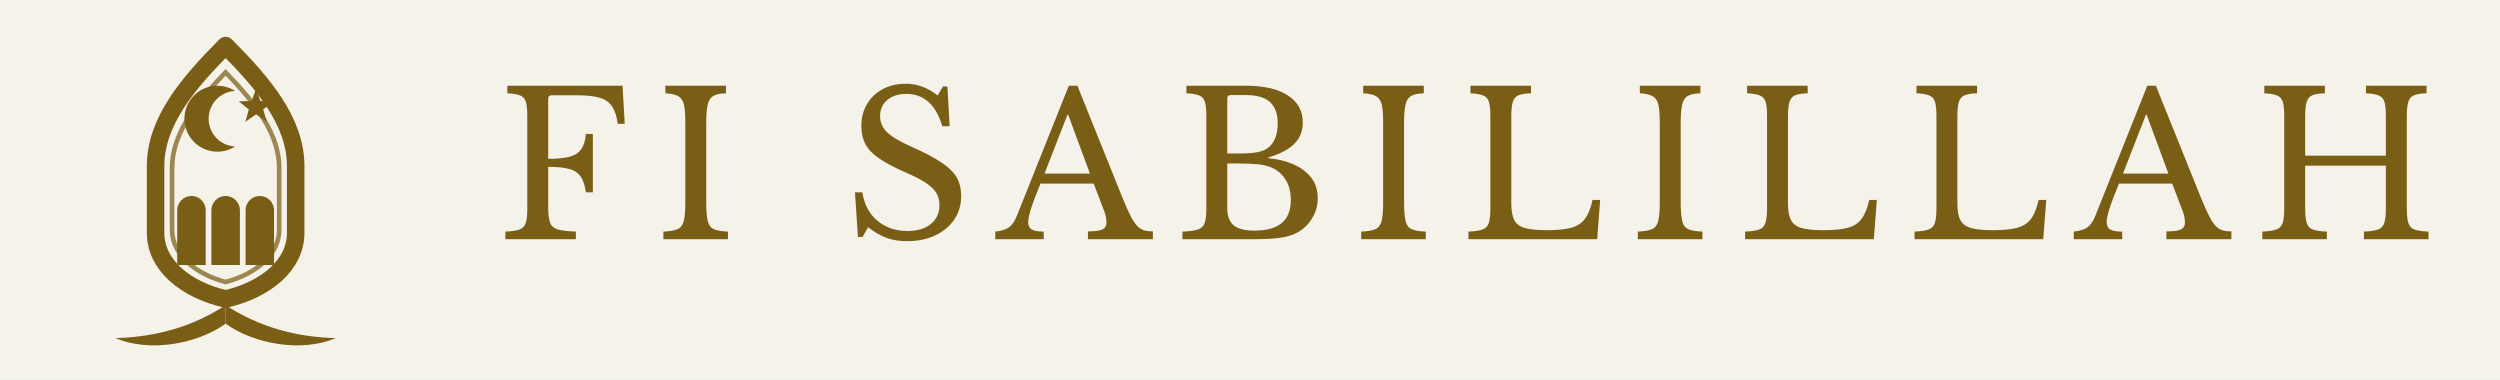
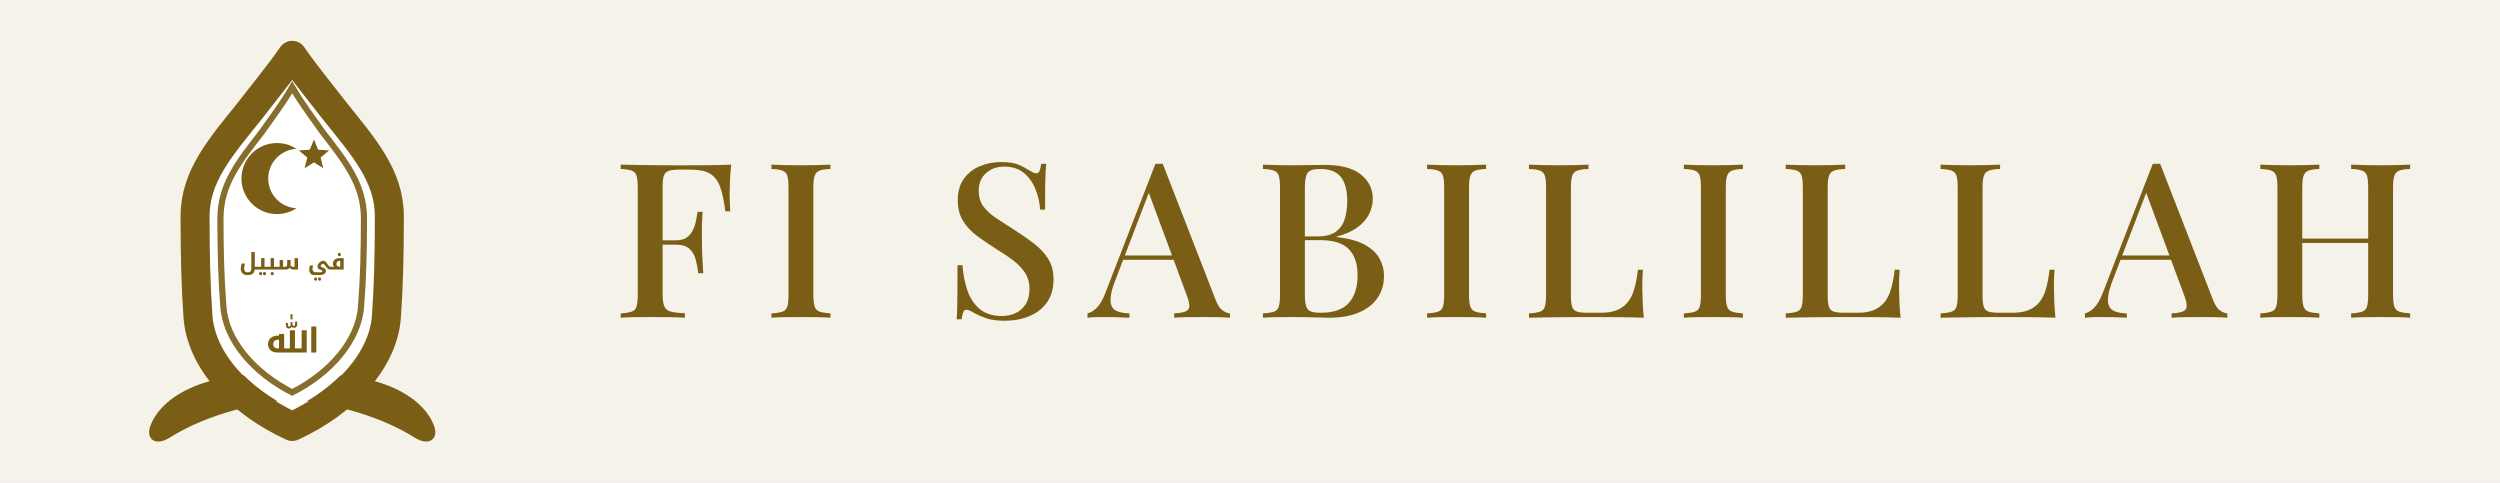
- <svg xmlns="http://www.w3.org/2000/svg" viewBox="0 0 554 84" role="img" aria-label="Fi Sabilillah">
-   <rect width="554" height="84" fill="#F5F2E9" />
-   <g transform="translate(13.478,5.535) scale(1.14132)">
-     <path d="M32 4 C39.4 11.4 45.6 18.8 45.6 27.4 L45.6 40.4 C45.6 46.6 39.8 51.4 32 53.2 C24.2 51.4 18.4 46.6 18.4 40.4 L18.4 27.4 C18.4 18.8 24.6 11.4 32 4 Z" fill="none" stroke="#7A5E15" stroke-width="3.4" stroke-linejoin="round" />
-     <path d="M32 9.2 C38.2 15.6 42.4 21.4 42.4 27.8 L42.4 39.8 C42.4 44.6 37.8 48.4 32 49.9 C26.2 48.4 21.6 44.6 21.6 39.8 L21.6 27.8 C21.6 21.4 25.8 15.6 32 9.2 Z" fill="none" stroke="#7A5E15" stroke-width="0.9" opacity="0.72" />
-     <path d="M33.845 12.806 A6.4 6.4 0 1 0 33.845 23.594 A5.4 5.4 0 0 1 33.845 12.806 Z" fill="#7A5E15" />
-     <path d="M37.9 12.4 L38.75 14.75 L41.25 14.83 L39.3 16.4 L39.98 18.8 L37.9 17.36 L35.82 18.8 L36.5 16.4 L34.55 14.83 L37.05 14.75 Z" fill="#7A5E15" />
-     <path d="M22.60 46.60 L22.60 35.97 C22.60 34.45 23.85 33.20 25.37 33.20 C26.89 33.20 28.13 34.45 28.13 35.97 L28.13 46.60 Z M29.23 46.60 L29.23 35.97 C29.23 34.45 30.48 33.20 32.00 33.20 C33.52 33.20 34.77 34.45 34.77 35.97 L34.77 46.60 Z M35.87 46.60 L35.87 35.97 C35.87 34.45 37.11 33.20 38.63 33.20 C40.16 33.20 41.40 34.45 41.40 35.97 L41.40 46.60 Z" fill="#7A5E15" />
-     <path d="M32 54.4 C25.6 58.6 18.4 60.6 10.6 60.8 C17.2 63.6 26.4 62.0 32 58.0 Z" fill="#7A5E15" />
-     <path d="M32 54.4 C38.4 58.6 45.6 60.6 53.4 60.8 C46.8 63.6 37.6 62.0 32 58.0 Z" fill="#7A5E15" />
+ <svg xmlns="http://www.w3.org/2000/svg" viewBox="0 0 539 104" role="img" aria-label="Fi Sabilillah">
+   <defs>
+     <linearGradient id="fsWord" x1="0" y1="0" x2="0" y2="1">
+       <stop offset="0%" stop-color="#FFFDF6" />
+       <stop offset="62%" stop-color="#F5F2E9" />
+       <stop offset="100%" stop-color="#E8DCC0" />
+     </linearGradient>
+   </defs>
+   <rect width="539" height="104" fill="#F5F2E9" />
+   <g transform="translate(12.985,6.299) scale(1.56296)">
+     <path d="M32 51 C25.4 51.8 19.4 53.6 15 56.4 C13.2 57.5 11.8 56.6 12.4 54.8 C14.2 49.8 22.2 46.6 32 48 Z" fill="#7A5E15" />
+     <path d="M32 51 C38.6 51.8 44.6 53.6 49 56.4 C50.8 57.5 52.2 56.6 51.6 54.8 C49.8 49.8 41.8 46.6 32 48 Z" fill="#7A5E15" />
+     <path d="M32 6 C33.6 8.4 35.2 10.4 36.9 12.6 C40.4 17 43.4 20.6 43.4 25.9 C43.4 30.8 43.3 35 43 39.2 C42.7 44.4 38.2 49.4 32 52.4 C25.8 49.4 21.3 44.4 21 39.2 C20.7 35 20.6 30.8 20.6 25.9 C20.6 20.6 23.6 17 27.1 12.6 C28.8 10.4 30.4 8.4 32 6 Z" fill="#FFFFFF" />
+     <path d="M32 3.6 C33.8 6.2 35.8 8.6 37.8 11.2 C41.8 16.2 45.4 20.2 45.4 25.8 C45.4 31 45.3 35.4 45 39.6 C44.6 45.6 39.4 51.4 32 54.8 C24.6 51.4 19.4 45.6 19 39.6 C18.7 35.4 18.6 31 18.6 25.8 C18.6 20.2 22.2 16.2 26.2 11.2 C28.2 8.6 30.2 6.2 32 3.6 Z" fill="none" stroke="#7A5E15" stroke-width="4.0" stroke-linejoin="round" />
+     <path d="M32 8 C33.4 10.4 34.8 12.2 36.2 14.2 C39.3 18.2 41.9 21.4 41.9 26.1 C41.9 30.5 41.8 34.4 41.5 38.2 C41.2 42.9 37.3 47.4 32 50.1 C26.7 47.4 22.8 42.9 22.5 38.2 C22.2 34.4 22.1 30.5 22.1 26.1 C22.1 21.4 24.7 18.2 27.8 14.2 C29.2 12.2 30.6 10.4 32 8 Z" fill="none" stroke="#7A5E15" stroke-width="0.85" opacity="0.9" />
+     <path d="M32.591 16.505 A4.9 4.9 0 1 0 32.591 24.695 A4.1 4.1 0 0 1 32.591 16.505 Z" fill="#7A5E15" />
+     <path d="M35.00 15.20 L35.57 16.62 L37.09 16.72 L35.92 17.70 L36.29 19.18 L35.00 18.37 L33.71 19.18 L34.08 17.70 L32.91 16.72 L34.43 16.62 Z" fill="#7A5E15" />
+     <path d="M26.83 33.15Q26.78 33.91 25.90 33.91H25.76Q25.50 33.91 25.30 33.80Q25.11 33.69 25.00 33.49Q24.90 33.28 24.90 33.02Q24.90 32.84 24.94 32.66Q24.99 32.47 25.06 32.32H25.48Q25.43 32.49 25.40 32.68Q25.37 32.87 25.37 33.03Q25.37 33.26 25.49 33.40Q25.60 33.53 25.79 33.53H25.89Q26.13 33.53 26.25 33.40Q26.36 33.27 26.36 33.03V30.74H26.84V32.77H27.25Q27.26 32.77 27.26 32.78V33.14Q27.26 33.15 27.25 33.15Z M27.22 33.15Q27.20 33.15 27.20 33.14V32.78Q27.20 32.77 27.22 32.77H27.71V31.58H28.18V32.77H28.65Q28.67 32.77 28.67 32.78V33.14Q28.67 33.15 28.65 33.15ZM27.64 33.94Q27.54 33.94 27.48 33.88Q27.43 33.82 27.43 33.72Q27.43 33.61 27.48 33.55Q27.54 33.49 27.64 33.49Q27.74 33.49 27.79 33.55Q27.85 33.61 27.85 33.72Q27.85 33.82 27.79 33.88Q27.73 33.94 27.64 33.94ZM28.18 33.94Q28.08 33.94 28.02 33.88Q27.97 33.82 27.97 33.72Q27.97 33.61 28.02 33.55Q28.08 33.49 28.18 33.49Q28.28 33.49 28.33 33.55Q28.39 33.61 28.39 33.72Q28.39 33.82 28.33 33.88Q28.27 33.94 28.18 33.94Z M28.62 33.15Q28.61 33.15 28.61 33.14V32.78Q28.61 32.77 28.62 32.77H29.02V31.58H29.49V32.77H29.90Q29.92 32.77 29.92 32.78V33.14Q29.92 33.15 29.90 33.15ZM29.24 33.94Q29.14 33.94 29.09 33.88Q29.03 33.82 29.03 33.72Q29.03 33.61 29.09 33.55Q29.14 33.49 29.24 33.49Q29.34 33.49 29.40 33.55Q29.45 33.61 29.45 33.72Q29.45 33.82 29.39 33.88Q29.34 33.94 29.24 33.94Z M32.14 33.15Q31.87 33.15 31.64 32.91Q31.46 33.15 31.11 33.15H29.87Q29.85 33.15 29.85 33.14V32.78Q29.85 32.77 29.87 32.77H30.27V31.83H30.74V32.77H31.01Q31.17 32.77 31.24 32.68Q31.31 32.60 31.31 32.40V31.83H31.78V32.44Q31.78 32.52 31.77 32.58Q31.85 32.69 31.93 32.73Q32.00 32.77 32.13 32.77H32.32V31.58H32.80V33.15Z M34.99 33.91Q34.79 33.91 34.65 33.81Q34.51 33.72 34.43 33.56Q34.35 33.39 34.35 33.19Q34.35 32.88 34.45 32.58H34.87Q34.83 32.71 34.82 32.83Q34.80 32.95 34.80 33.12Q34.80 33.23 34.86 33.32Q34.91 33.42 35.00 33.47Q35.08 33.53 35.18 33.53H35.73Q35.86 33.53 35.96 33.52Q36.06 33.51 36.11 33.47Q36.17 33.44 36.17 33.36Q36.17 33.26 35.95 33.20Q35.69 33.14 35.59 33.02Q35.48 32.91 35.48 32.72Q35.48 32.55 35.60 32.37Q35.68 32.25 35.80 32.15Q35.91 32.05 36.04 32.00Q36.16 31.94 36.28 31.94Q36.38 31.94 36.47 31.98Q36.57 32.03 36.67 32.13Q36.76 32.24 36.90 32.44Q37.04 32.65 37.13 32.71Q37.22 32.77 37.33 32.77H37.34Q37.36 32.77 37.36 32.78V33.14Q37.36 33.15 37.34 33.15H37.33Q37.16 33.15 37.03 33.10Q36.91 33.06 36.79 32.92Q36.75 32.89 36.63 32.70Q36.48 32.50 36.39 32.43Q36.31 32.36 36.23 32.36Q36.17 32.36 36.10 32.41Q36.03 32.46 35.97 32.53Q35.92 32.60 35.92 32.65Q35.92 32.78 36.15 32.85Q36.35 32.92 36.45 32.98Q36.64 33.11 36.64 33.34Q36.64 33.62 36.42 33.76Q36.19 33.91 35.73 33.91ZM35.23 34.69Q35.13 34.69 35.08 34.63Q35.02 34.57 35.02 34.47Q35.02 34.36 35.08 34.30Q35.13 34.24 35.23 34.24Q35.33 34.24 35.39 34.30Q35.44 34.36 35.44 34.47Q35.44 34.57 35.38 34.63Q35.33 34.69 35.23 34.69ZM35.77 34.69Q35.67 34.69 35.62 34.63Q35.56 34.57 35.56 34.47Q35.56 34.36 35.62 34.30Q35.67 34.24 35.77 34.24Q35.87 34.24 35.92 34.30Q35.98 34.36 35.98 34.47Q35.98 34.57 35.92 34.63Q35.87 34.69 35.77 34.69Z M38.50 31.31Q38.40 31.31 38.35 31.25Q38.29 31.19 38.29 31.08Q38.29 30.98 38.34 30.92Q38.40 30.85 38.50 30.85Q38.60 30.85 38.65 30.92Q38.71 30.98 38.71 31.08Q38.71 31.19 38.65 31.25Q38.60 31.31 38.50 31.31ZM37.31 33.15Q37.29 33.15 37.29 33.14V32.78Q37.29 32.77 37.31 32.77H37.76Q37.61 32.59 37.61 32.35Q37.61 32.00 37.86 31.79Q38.10 31.58 38.54 31.58H39.10V33.15ZM38.54 32.77H38.63V31.96H38.55Q38.33 31.96 38.21 32.07Q38.10 32.18 38.10 32.38Q38.10 32.57 38.21 32.67Q38.32 32.77 38.54 32.77Z M31.77 39.31H32.04V40.03H31.77ZM31.54 41.29Q31.34 41.29 31.24 41.17Q31.13 41.05 31.13 40.83V40.53H31.42V40.75Q31.42 40.88 31.46 40.95Q31.49 41.01 31.59 41.01Q31.68 41.01 31.73 40.96Q31.77 40.92 31.77 40.79V40.41H32.04V40.70Q32.04 40.80 32.08 40.86Q32.11 40.92 32.22 40.92Q32.32 40.92 32.35 40.87Q32.39 40.82 32.39 40.66V40.34H32.69V40.73Q32.69 40.95 32.57 41.07Q32.46 41.19 32.26 41.19Q32.04 41.19 31.92 41.05Q31.81 41.29 31.54 41.29ZM34.63 41.01H35.33V44.60H34.63ZM30.05 44.60Q29.39 44.60 29.03 44.30Q28.67 43.99 28.67 43.44Q28.67 43.06 28.85 42.80Q29.03 42.53 29.34 42.40Q29.65 42.26 30.05 42.26H30.18V42.03H30.89V44.03H31.68V41.53H32.38V44.03H33.30V41.53H34.00V44.60ZM30.18 44.03V42.83H30.06Q29.74 42.83 29.57 42.99Q29.39 43.14 29.39 43.45Q29.39 43.73 29.56 43.88Q29.73 44.03 30.05 44.03Z" fill="#7A5E15" />
  </g>
-   <g fill="#7A5E15">
-     <g transform="translate(110.00,53.00) scale(0.04416,-0.04416)">
-       <path d="M260.00 159.00Q260.00 108.00 269.50 82.50Q279.00 57.00 309.00 48.50Q339.00 40.00 399.00 38.00V0.00H45.00V38.00Q92.00 40.00 115.50 48.50Q139.00 57.00 147.00 81.00Q155.00 105.00 155.00 152.00V618.00Q155.00 665.00 148.00 688.50Q141.00 712.00 119.50 721.00Q98.00 730.00 55.00 732.00V770.00H633.00L644.00 579.00H609.00Q601.00 636.00 580.00 667.00Q559.00 698.00 517.50 710.00Q476.00 722.00 404.00 722.00H277.00Q260.00 722.00 260.00 705.00V403.00Q325.00 403.00 365.00 413.00Q405.00 423.00 425.00 450.50Q445.00 478.00 449.00 528.00H484.00V235.00H449.00Q442.00 286.00 423.50 313.50Q405.00 341.00 366.50 352.00Q328.00 363.00 260.00 363.00Z" />
-     </g>
-     <g transform="translate(145.02,53.00) scale(0.04416,-0.04416)">
-       <path d="M45.00 0.00V38.00Q92.00 40.00 115.50 50.00Q139.00 60.00 147.00 90.00Q155.00 120.00 155.00 182.00V588.00Q155.00 645.00 148.00 675.00Q141.00 705.00 119.50 717.50Q98.00 730.00 55.00 732.00V770.00H359.00V732.00Q316.00 731.00 295.00 718.50Q274.00 706.00 267.00 674.00Q260.00 642.00 260.00 581.00V189.00Q260.00 123.00 267.50 91.50Q275.00 60.00 298.50 50.00Q322.00 40.00 369.00 38.00V0.00Z" />
-     </g>
-     <g transform="translate(186.90,53.00) scale(0.04416,-0.04416)">
-       <path d="M73.00 11.00 58.00 235.00H95.00Q109.00 144.00 170.50 92.50Q232.00 41.00 322.00 41.00Q396.00 41.00 439.00 76.50Q482.00 112.00 482.00 171.00Q482.00 205.00 466.50 231.50Q451.00 258.00 413.00 283.00Q375.00 308.00 307.00 337.00Q224.00 374.00 176.50 407.00Q129.00 440.00 109.50 478.50Q90.00 517.00 90.00 568.00Q90.00 630.00 118.50 678.00Q147.00 726.00 197.50 753.00Q248.00 780.00 314.00 780.00Q398.00 780.00 473.00 721.00L499.00 766.00H522.00L533.00 567.00H496.00Q472.00 649.00 426.50 689.00Q381.00 729.00 317.00 729.00Q256.00 729.00 220.00 698.50Q184.00 668.00 184.00 618.00Q184.00 571.00 218.00 537.50Q252.00 504.00 337.00 466.00Q436.00 422.00 491.50 385.00Q547.00 348.00 569.00 309.00Q591.00 270.00 591.00 217.00Q591.00 150.00 556.50 99.00Q522.00 48.00 461.00 19.00Q400.00 -10.00 319.00 -10.00Q262.00 -10.00 216.50 6.50Q171.00 23.00 124.00 60.00L96.00 11.00Z" />
-     </g>
-     <g transform="translate(220.82,53.00) scale(0.04416,-0.04416)">
-       <path d="M-6.00 0.00V38.00Q40.00 43.00 63.00 59.50Q86.00 76.00 103.00 119.00L363.00 770.00H406.00L633.00 206.00Q656.00 150.00 673.00 116.50Q690.00 83.00 706.00 66.50Q722.00 50.00 740.50 44.50Q759.00 39.00 785.00 39.00V0.00H459.00V39.00Q512.00 39.00 532.00 49.00Q552.00 59.00 552.00 82.00Q552.00 102.00 547.50 119.50Q543.00 137.00 529.00 171.00L488.00 279.00H221.00Q187.00 197.00 173.00 152.00Q159.00 107.00 159.00 87.00Q159.00 59.00 177.50 48.50Q196.00 38.00 237.00 38.00V0.00ZM241.00 329.00H469.00L360.00 624.00H356.00Z" />
-     </g>
-     <g transform="translate(260.35,53.00) scale(0.04416,-0.04416)">
-       <path d="M38.00 0.00V38.00Q90.00 40.00 115.50 48.50Q141.00 57.00 149.50 81.00Q158.00 105.00 158.00 152.00V618.00Q158.00 665.00 151.00 688.50Q144.00 712.00 122.50 721.00Q101.00 730.00 58.00 732.00V770.00H357.00Q492.00 770.00 567.00 721.50Q642.00 673.00 642.00 585.00Q642.00 521.00 599.50 478.50Q557.00 436.00 469.00 410.00V406.00Q534.00 401.00 590.50 377.50Q647.00 354.00 682.00 311.50Q717.00 269.00 717.00 206.00Q717.00 150.00 688.00 103.50Q659.00 57.00 612.00 32.00Q578.00 14.00 529.50 7.00Q481.00 0.00 398.00 0.00ZM319.00 430.00Q384.00 430.00 414.00 436.50Q444.00 443.00 460.00 453.00Q486.00 469.00 501.00 501.00Q516.00 533.00 516.00 581.00Q516.00 653.00 477.50 688.00Q439.00 723.00 357.00 723.00H280.00Q263.00 723.00 263.00 706.00V430.00ZM400.00 43.00Q582.00 43.00 582.00 196.00Q582.00 254.00 557.50 295.50Q533.00 337.00 490.00 357.00Q459.00 372.00 415.50 376.00Q372.00 380.00 308.00 380.00H263.00V157.00Q263.00 96.00 295.00 69.50Q327.00 43.00 400.00 43.00Z" />
-     </g>
-     <g transform="translate(299.66,53.00) scale(0.04416,-0.04416)">
-       <path d="M45.00 0.00V38.00Q92.00 40.00 115.50 50.00Q139.00 60.00 147.00 90.00Q155.00 120.00 155.00 182.00V588.00Q155.00 645.00 148.00 675.00Q141.00 705.00 119.50 717.50Q98.00 730.00 55.00 732.00V770.00H359.00V732.00Q316.00 731.00 295.00 718.50Q274.00 706.00 267.00 674.00Q260.00 642.00 260.00 581.00V189.00Q260.00 123.00 267.50 91.50Q275.00 60.00 298.50 50.00Q322.00 40.00 369.00 38.00V0.00Z" />
-     </g>
-     <g transform="translate(323.42,53.00) scale(0.04416,-0.04416)">
-       <path d="M691.00 0.00H45.00V38.00Q92.00 40.00 115.50 48.50Q139.00 57.00 147.00 81.00Q155.00 105.00 155.00 152.00V618.00Q155.00 665.00 148.00 688.50Q141.00 712.00 119.50 721.00Q98.00 730.00 55.00 732.00V770.00H359.00V732.00Q316.00 731.00 295.00 721.50Q274.00 712.00 267.00 687.00Q260.00 662.00 260.00 611.00V180.00Q260.00 124.00 275.50 95.00Q291.00 66.00 330.00 55.50Q369.00 45.00 438.00 45.00Q515.00 45.00 560.00 57.00Q605.00 69.00 629.50 102.00Q654.00 135.00 668.00 197.00H706.00Z" />
-     </g>
-     <g transform="translate(360.96,53.00) scale(0.04416,-0.04416)">
-       <path d="M45.00 0.00V38.00Q92.00 40.00 115.50 50.00Q139.00 60.00 147.00 90.00Q155.00 120.00 155.00 182.00V588.00Q155.00 645.00 148.00 675.00Q141.00 705.00 119.50 717.50Q98.00 730.00 55.00 732.00V770.00H359.00V732.00Q316.00 731.00 295.00 718.50Q274.00 706.00 267.00 674.00Q260.00 642.00 260.00 581.00V189.00Q260.00 123.00 267.50 91.50Q275.00 60.00 298.50 50.00Q322.00 40.00 369.00 38.00V0.00Z" />
-     </g>
-     <g transform="translate(384.73,53.00) scale(0.04416,-0.04416)">
-       <path d="M691.00 0.00H45.00V38.00Q92.00 40.00 115.50 48.50Q139.00 57.00 147.00 81.00Q155.00 105.00 155.00 152.00V618.00Q155.00 665.00 148.00 688.50Q141.00 712.00 119.50 721.00Q98.00 730.00 55.00 732.00V770.00H359.00V732.00Q316.00 731.00 295.00 721.50Q274.00 712.00 267.00 687.00Q260.00 662.00 260.00 611.00V180.00Q260.00 124.00 275.50 95.00Q291.00 66.00 330.00 55.50Q369.00 45.00 438.00 45.00Q515.00 45.00 560.00 57.00Q605.00 69.00 629.50 102.00Q654.00 135.00 668.00 197.00H706.00Z" />
-     </g>
-     <g transform="translate(422.27,53.00) scale(0.04416,-0.04416)">
-       <path d="M691.00 0.00H45.00V38.00Q92.00 40.00 115.50 48.50Q139.00 57.00 147.00 81.00Q155.00 105.00 155.00 152.00V618.00Q155.00 665.00 148.00 688.50Q141.00 712.00 119.50 721.00Q98.00 730.00 55.00 732.00V770.00H359.00V732.00Q316.00 731.00 295.00 721.50Q274.00 712.00 267.00 687.00Q260.00 662.00 260.00 611.00V180.00Q260.00 124.00 275.50 95.00Q291.00 66.00 330.00 55.50Q369.00 45.00 438.00 45.00Q515.00 45.00 560.00 57.00Q605.00 69.00 629.50 102.00Q654.00 135.00 668.00 197.00H706.00Z" />
-     </g>
-     <g transform="translate(459.81,53.00) scale(0.04416,-0.04416)">
-       <path d="M-6.00 0.00V38.00Q40.00 43.00 63.00 59.50Q86.00 76.00 103.00 119.00L363.00 770.00H406.00L633.00 206.00Q656.00 150.00 673.00 116.50Q690.00 83.00 706.00 66.50Q722.00 50.00 740.50 44.50Q759.00 39.00 785.00 39.00V0.00H459.00V39.00Q512.00 39.00 532.00 49.00Q552.00 59.00 552.00 82.00Q552.00 102.00 547.50 119.50Q543.00 137.00 529.00 171.00L488.00 279.00H221.00Q187.00 197.00 173.00 152.00Q159.00 107.00 159.00 87.00Q159.00 59.00 177.50 48.50Q196.00 38.00 237.00 38.00V0.00ZM241.00 329.00H469.00L360.00 624.00H356.00Z" />
-     </g>
-     <g transform="translate(499.34,53.00) scale(0.04416,-0.04416)">
-       <path d="M770.00 159.00Q770.00 108.00 777.50 82.50Q785.00 57.00 808.50 48.50Q832.00 40.00 879.00 38.00V0.00H555.00V38.00Q602.00 40.00 625.50 48.50Q649.00 57.00 657.00 81.00Q665.00 105.00 665.00 152.00V369.00H260.00V159.00Q260.00 108.00 267.50 82.50Q275.00 57.00 298.50 48.50Q322.00 40.00 369.00 38.00V0.00H45.00V38.00Q92.00 40.00 115.50 48.50Q139.00 57.00 147.00 81.00Q155.00 105.00 155.00 152.00V618.00Q155.00 665.00 148.00 688.50Q141.00 712.00 119.50 721.00Q98.00 730.00 55.00 732.00V770.00H359.00V732.00Q316.00 731.00 295.00 721.50Q274.00 712.00 267.00 687.00Q260.00 662.00 260.00 611.00V419.00H665.00V618.00Q665.00 665.00 658.00 688.50Q651.00 712.00 629.50 721.00Q608.00 730.00 565.00 732.00V770.00H869.00V732.00Q826.00 731.00 805.00 721.50Q784.00 712.00 777.00 687.00Q770.00 662.00 770.00 611.00Z" />
-     </g>
+   <g transform="translate(0,35.50)">
+     <path d="M157.64 0.00Q157.45 1.86 157.38 3.64Q157.31 5.41 157.31 6.34Q157.31 7.41 157.36 8.39Q157.40 9.37 157.45 10.07H156.38Q155.96 6.67 155.24 4.73Q154.51 2.80 153.07 1.93Q151.62 1.07 148.92 1.07H146.45Q144.96 1.07 144.19 1.33Q143.42 1.58 143.14 2.35Q142.86 3.12 142.86 4.75V27.97Q142.86 29.69 143.23 30.55Q143.61 31.42 144.63 31.69Q145.66 31.97 147.66 32.02V33.00Q146.40 32.91 144.40 32.88Q142.39 32.86 140.25 32.86Q138.39 32.86 136.68 32.88Q134.98 32.91 133.82 33.00V32.07Q135.40 31.97 136.19 31.69Q136.99 31.42 137.24 30.58Q137.50 29.74 137.50 28.06V4.94Q137.50 3.22 137.24 2.40Q136.99 1.58 136.17 1.28Q135.36 0.98 133.82 0.93V0.00Q135.64 0.05 137.62 0.07Q139.60 0.09 141.53 0.12Q143.47 0.14 145.14 0.14Q146.82 0.14 147.89 0.14Q150.04 0.14 152.76 0.12Q155.49 0.09 157.64 0.00ZM150.50 16.31Q150.50 16.31 150.50 16.78Q150.50 17.25 150.50 17.25H141.46Q141.46 17.25 141.46 16.78Q141.46 16.31 141.46 16.31ZM151.48 10.16Q151.30 12.82 151.32 14.22Q151.34 15.61 151.34 16.78Q151.34 17.94 151.39 19.34Q151.44 20.74 151.62 23.40H150.55Q150.36 21.86 149.99 20.44Q149.62 19.02 148.64 18.13Q147.66 17.25 145.70 17.25V16.31Q147.19 16.31 148.06 15.71Q148.92 15.10 149.39 14.12Q149.85 13.14 150.06 12.10Q150.27 11.05 150.41 10.16Z M179.05 0.00V0.93Q177.51 0.98 176.72 1.28Q175.92 1.58 175.64 2.40Q175.36 3.22 175.36 4.94V28.06Q175.36 29.74 175.64 30.58Q175.92 31.42 176.72 31.69Q177.51 31.97 179.05 32.07V33.00Q177.93 32.91 176.23 32.88Q174.53 32.86 172.75 32.86Q170.80 32.86 169.10 32.88Q167.39 32.91 166.32 33.00V32.07Q167.91 31.97 168.70 31.69Q169.49 31.42 169.75 30.58Q170.00 29.74 170.00 28.06V4.94Q170.00 3.22 169.75 2.40Q169.49 1.58 168.68 1.28Q167.86 0.98 166.32 0.93V0.00Q167.39 0.05 169.10 0.09Q170.80 0.14 172.75 0.14Q174.53 0.14 176.23 0.09Q177.93 0.05 179.05 0.00Z M215.81 -0.56Q218.28 -0.56 219.58 0.00Q220.89 0.56 221.87 1.21Q222.43 1.54 222.78 1.70Q223.13 1.86 223.45 1.86Q223.92 1.86 224.13 1.35Q224.34 0.84 224.48 -0.19H225.55Q225.50 0.65 225.43 1.79Q225.36 2.94 225.34 4.80Q225.32 6.67 225.32 9.69H224.25Q224.11 7.41 223.24 5.27Q222.38 3.12 220.73 1.77Q219.07 0.42 216.51 0.42Q214.13 0.42 212.57 1.84Q211.01 3.26 211.01 5.59Q211.01 7.64 212.03 9.02Q213.06 10.39 214.85 11.58Q216.65 12.77 218.93 14.22Q221.26 15.71 223.13 17.18Q224.99 18.64 226.06 20.42Q227.14 22.19 227.14 24.70Q227.14 27.73 225.71 29.71Q224.29 31.69 221.91 32.67Q219.54 33.65 216.69 33.65Q214.08 33.65 212.55 33.09Q211.01 32.53 209.94 31.93Q208.91 31.28 208.35 31.28Q207.89 31.28 207.68 31.79Q207.47 32.30 207.33 33.33H206.25Q206.35 32.30 206.37 30.93Q206.39 29.55 206.42 27.31Q206.44 25.08 206.44 21.67H207.51Q207.70 24.56 208.56 27.08Q209.42 29.60 211.22 31.11Q213.01 32.63 216.00 32.63Q217.58 32.63 218.93 32.02Q220.28 31.42 221.12 30.11Q221.96 28.81 221.96 26.75Q221.96 24.84 221.05 23.40Q220.14 21.95 218.54 20.72Q216.93 19.48 214.78 18.18Q212.59 16.78 210.68 15.38Q208.77 13.98 207.63 12.12Q206.49 10.25 206.49 7.69Q206.49 4.85 207.82 3.03Q209.14 1.21 211.26 0.33Q213.39 -0.56 215.81 -0.56Z M250.69 -0.19 262.06 29.08Q262.72 30.81 263.58 31.42Q264.44 32.02 265.19 32.07V33.00Q264.07 32.91 262.55 32.88Q261.04 32.86 259.50 32.86Q257.54 32.86 255.86 32.88Q254.19 32.91 253.16 33.00V32.07Q255.54 31.97 256.17 31.25Q256.80 30.53 255.86 28.15L247.47 5.50L248.22 4.66L240.48 24.89Q239.64 26.99 239.48 28.39Q239.32 29.78 239.71 30.58Q240.11 31.37 241.09 31.69Q242.07 32.02 243.51 32.07V33.00Q242.11 32.91 240.69 32.88Q239.27 32.86 238.01 32.86Q236.89 32.86 236.03 32.88Q235.17 32.91 234.47 33.00V32.07Q235.45 31.83 236.43 30.90Q237.41 29.97 238.29 27.73L249.11 -0.19Q249.48 -0.19 249.90 -0.19Q250.32 -0.19 250.69 -0.19ZM255.58 19.58V20.51H241.69L242.16 19.58Z M272.29 0.00Q273.36 0.05 275.06 0.09Q276.76 0.14 278.44 0.14Q280.68 0.14 282.70 0.09Q284.73 0.05 285.57 0.05Q290.79 0.05 293.38 2.10Q295.97 4.15 295.97 7.36Q295.97 9.00 295.20 10.60Q294.43 12.21 292.70 13.49Q290.98 14.78 288.13 15.52V15.61Q292.05 16.03 294.29 17.29Q296.52 18.55 297.46 20.30Q298.39 22.05 298.39 23.96Q298.39 26.71 296.99 28.74Q295.59 30.76 292.96 31.88Q290.33 33.00 286.64 33.00Q285.62 33.00 283.54 32.93Q281.47 32.86 278.53 32.86Q276.76 32.86 275.06 32.88Q273.36 32.91 272.29 33.00V32.07Q273.87 31.97 274.66 31.69Q275.46 31.42 275.71 30.58Q275.97 29.74 275.97 28.06V4.94Q275.97 3.22 275.71 2.40Q275.46 1.58 274.64 1.28Q273.83 0.98 272.29 0.93ZM284.59 0.93Q282.59 0.93 281.96 1.72Q281.33 2.52 281.33 4.94V28.06Q281.33 29.69 281.61 30.53Q281.89 31.37 282.61 31.65Q283.33 31.93 284.73 31.93Q288.93 31.93 290.81 29.81Q292.70 27.69 292.70 23.77Q292.70 20.18 290.81 18.22Q288.93 16.27 284.59 16.27H280.07Q280.07 16.27 280.07 15.87Q280.07 15.47 280.07 15.47H284.08Q286.64 15.47 288.04 14.43Q289.44 13.38 289.95 11.63Q290.47 9.88 290.47 7.88Q290.47 4.43 289.11 2.68Q287.76 0.93 284.59 0.93Z M320.41 0.00V0.93Q318.87 0.98 318.08 1.28Q317.28 1.58 317.00 2.40Q316.72 3.22 316.72 4.94V28.06Q316.72 29.74 317.00 30.58Q317.28 31.42 318.08 31.69Q318.87 31.97 320.41 32.07V33.00Q319.29 32.91 317.59 32.88Q315.88 32.86 314.11 32.86Q312.16 32.86 310.45 32.88Q308.75 32.91 307.68 33.00V32.07Q309.27 31.97 310.06 31.69Q310.85 31.42 311.11 30.58Q311.36 29.74 311.36 28.06V4.94Q311.36 3.22 311.11 2.40Q310.85 1.58 310.04 1.28Q309.22 0.98 307.68 0.93V0.00Q308.75 0.05 310.45 0.09Q312.16 0.14 314.11 0.14Q315.88 0.14 317.59 0.09Q319.29 0.05 320.41 0.00Z M342.47 0.00V0.93Q340.88 0.98 340.07 1.28Q339.25 1.58 338.97 2.40Q338.69 3.22 338.69 4.94V28.25Q338.69 29.83 338.95 30.62Q339.21 31.42 339.98 31.67Q340.74 31.93 342.19 31.93H345.22Q347.22 31.93 348.60 31.37Q349.97 30.81 350.91 29.69Q351.84 28.57 352.35 26.80Q352.86 25.03 353.14 22.65H354.21Q354.08 24.14 354.08 26.57Q354.08 27.50 354.15 29.29Q354.21 31.09 354.40 33.00Q352.02 32.91 349.04 32.88Q346.06 32.86 343.73 32.86Q342.66 32.86 340.98 32.86Q339.30 32.86 337.37 32.88Q335.43 32.91 333.45 32.93Q331.47 32.95 329.65 33.00V32.07Q331.24 31.97 332.03 31.69Q332.82 31.42 333.08 30.58Q333.33 29.74 333.33 28.06V4.94Q333.33 3.22 333.08 2.40Q332.82 1.58 332.01 1.28Q331.19 0.98 329.65 0.93V0.00Q330.72 0.05 332.42 0.09Q334.13 0.14 336.08 0.14Q337.85 0.14 339.60 0.09Q341.35 0.05 342.47 0.00Z M375.77 0.00V0.93Q374.23 0.98 373.44 1.28Q372.64 1.58 372.36 2.40Q372.08 3.22 372.08 4.94V28.06Q372.08 29.74 372.36 30.58Q372.64 31.42 373.44 31.69Q374.23 31.97 375.77 32.07V33.00Q374.65 32.91 372.95 32.88Q371.24 32.86 369.47 32.86Q367.52 32.86 365.81 32.88Q364.11 32.91 363.04 33.00V32.07Q364.63 31.97 365.42 31.69Q366.21 31.42 366.47 30.58Q366.72 29.74 366.72 28.06V4.94Q366.72 3.22 366.47 2.40Q366.21 1.58 365.39 1.28Q364.58 0.98 363.04 0.93V0.00Q364.11 0.05 365.81 0.09Q367.52 0.14 369.47 0.14Q371.24 0.14 372.95 0.09Q374.65 0.05 375.77 0.00Z M397.83 0.00V0.93Q396.24 0.98 395.43 1.28Q394.61 1.58 394.33 2.40Q394.05 3.22 394.05 4.94V28.25Q394.05 29.83 394.31 30.62Q394.57 31.42 395.34 31.67Q396.10 31.93 397.55 31.93H400.58Q402.58 31.93 403.96 31.37Q405.33 30.81 406.27 29.69Q407.20 28.57 407.71 26.80Q408.22 25.03 408.50 22.65H409.57Q409.43 24.14 409.43 26.57Q409.43 27.50 409.50 29.29Q409.57 31.09 409.76 33.00Q407.38 32.91 404.40 32.88Q401.42 32.86 399.09 32.86Q398.02 32.86 396.34 32.86Q394.66 32.86 392.73 32.88Q390.79 32.91 388.81 32.93Q386.83 32.95 385.01 33.00V32.07Q386.60 31.97 387.39 31.69Q388.18 31.42 388.44 30.58Q388.69 29.74 388.69 28.06V4.94Q388.69 3.22 388.44 2.40Q388.18 1.58 387.37 1.28Q386.55 0.98 385.01 0.93V0.00Q386.08 0.05 387.78 0.09Q389.49 0.14 391.44 0.14Q393.21 0.14 394.96 0.09Q396.71 0.05 397.83 0.00Z M431.22 0.00V0.93Q429.63 0.98 428.82 1.28Q428.00 1.58 427.72 2.40Q427.44 3.22 427.44 4.94V28.25Q427.44 29.83 427.70 30.62Q427.96 31.42 428.73 31.67Q429.49 31.93 430.94 31.93H433.97Q435.97 31.93 437.35 31.37Q438.72 30.81 439.66 29.69Q440.59 28.57 441.10 26.80Q441.61 25.03 441.89 22.65H442.96Q442.82 24.14 442.82 26.57Q442.82 27.50 442.89 29.29Q442.96 31.09 443.15 33.00Q440.77 32.91 437.79 32.88Q434.81 32.86 432.48 32.86Q431.41 32.86 429.73 32.86Q428.05 32.86 426.11 32.88Q424.18 32.91 422.20 32.93Q420.22 32.95 418.40 33.00V32.07Q419.99 31.97 420.78 31.69Q421.57 31.42 421.83 30.58Q422.08 29.74 422.08 28.06V4.94Q422.08 3.22 421.83 2.40Q421.57 1.58 420.75 1.28Q419.94 0.98 418.40 0.93V0.00Q419.47 0.05 421.17 0.09Q422.88 0.14 424.83 0.14Q426.60 0.14 428.35 0.09Q430.10 0.05 431.22 0.00Z M465.73 -0.19 477.10 29.08Q477.75 30.81 478.61 31.42Q479.48 32.02 480.22 32.07V33.00Q479.10 32.91 477.59 32.88Q476.07 32.86 474.54 32.86Q472.58 32.86 470.90 32.88Q469.22 32.91 468.20 33.00V32.07Q470.57 31.97 471.20 31.25Q471.83 30.53 470.90 28.15L462.51 5.50L463.26 4.66L455.52 24.89Q454.68 26.99 454.52 28.39Q454.35 29.78 454.75 30.58Q455.15 31.37 456.13 31.69Q457.10 32.02 458.55 32.07V33.00Q457.15 32.91 455.73 32.88Q454.31 32.86 453.05 32.86Q451.93 32.86 451.07 32.88Q450.21 32.91 449.51 33.00V32.07Q450.49 31.83 451.46 30.90Q452.44 29.97 453.33 27.73L464.14 -0.19Q464.52 -0.19 464.93 -0.19Q465.35 -0.19 465.73 -0.19ZM470.62 19.58V20.51H456.73L457.20 19.58Z M506.90 33.00V32.07Q508.49 31.97 509.28 31.69Q510.07 31.42 510.33 30.58Q510.58 29.74 510.58 28.06V4.94Q510.58 3.22 510.33 2.40Q510.07 1.58 509.25 1.28Q508.44 0.98 506.90 0.93V0.00Q508.07 0.05 509.81 0.09Q511.56 0.14 513.29 0.14Q515.24 0.14 516.92 0.09Q518.60 0.05 519.63 0.00V0.93Q518.09 0.98 517.29 1.28Q516.50 1.58 516.22 2.40Q515.94 3.22 515.94 4.94V28.06Q515.94 29.74 516.22 30.58Q516.50 31.42 517.29 31.69Q518.09 31.97 519.63 32.07V33.00Q518.60 32.91 516.92 32.88Q515.24 32.86 513.29 32.86Q511.56 32.86 509.81 32.88Q508.07 32.91 506.90 33.00ZM487.32 33.00V32.07Q488.91 31.97 489.70 31.69Q490.49 31.42 490.75 30.58Q491.01 29.74 491.01 28.06V4.94Q491.01 3.22 490.75 2.40Q490.49 1.58 489.68 1.28Q488.86 0.98 487.32 0.93V0.00Q488.40 0.05 490.10 0.09Q491.80 0.14 493.76 0.14Q495.53 0.14 497.23 0.09Q498.93 0.05 500.05 0.00V0.93Q498.51 0.98 497.72 1.28Q496.93 1.58 496.65 2.40Q496.37 3.22 496.37 4.94V28.06Q496.37 29.74 496.65 30.58Q496.93 31.42 497.72 31.69Q498.51 31.97 500.05 32.07V33.00Q498.93 32.91 497.23 32.88Q495.53 32.86 493.76 32.86Q491.80 32.86 490.10 32.88Q488.40 32.91 487.32 33.00ZM494.27 16.87V15.94H512.68V16.87Z" fill="#7A5E15" />
  </g>
</svg>
